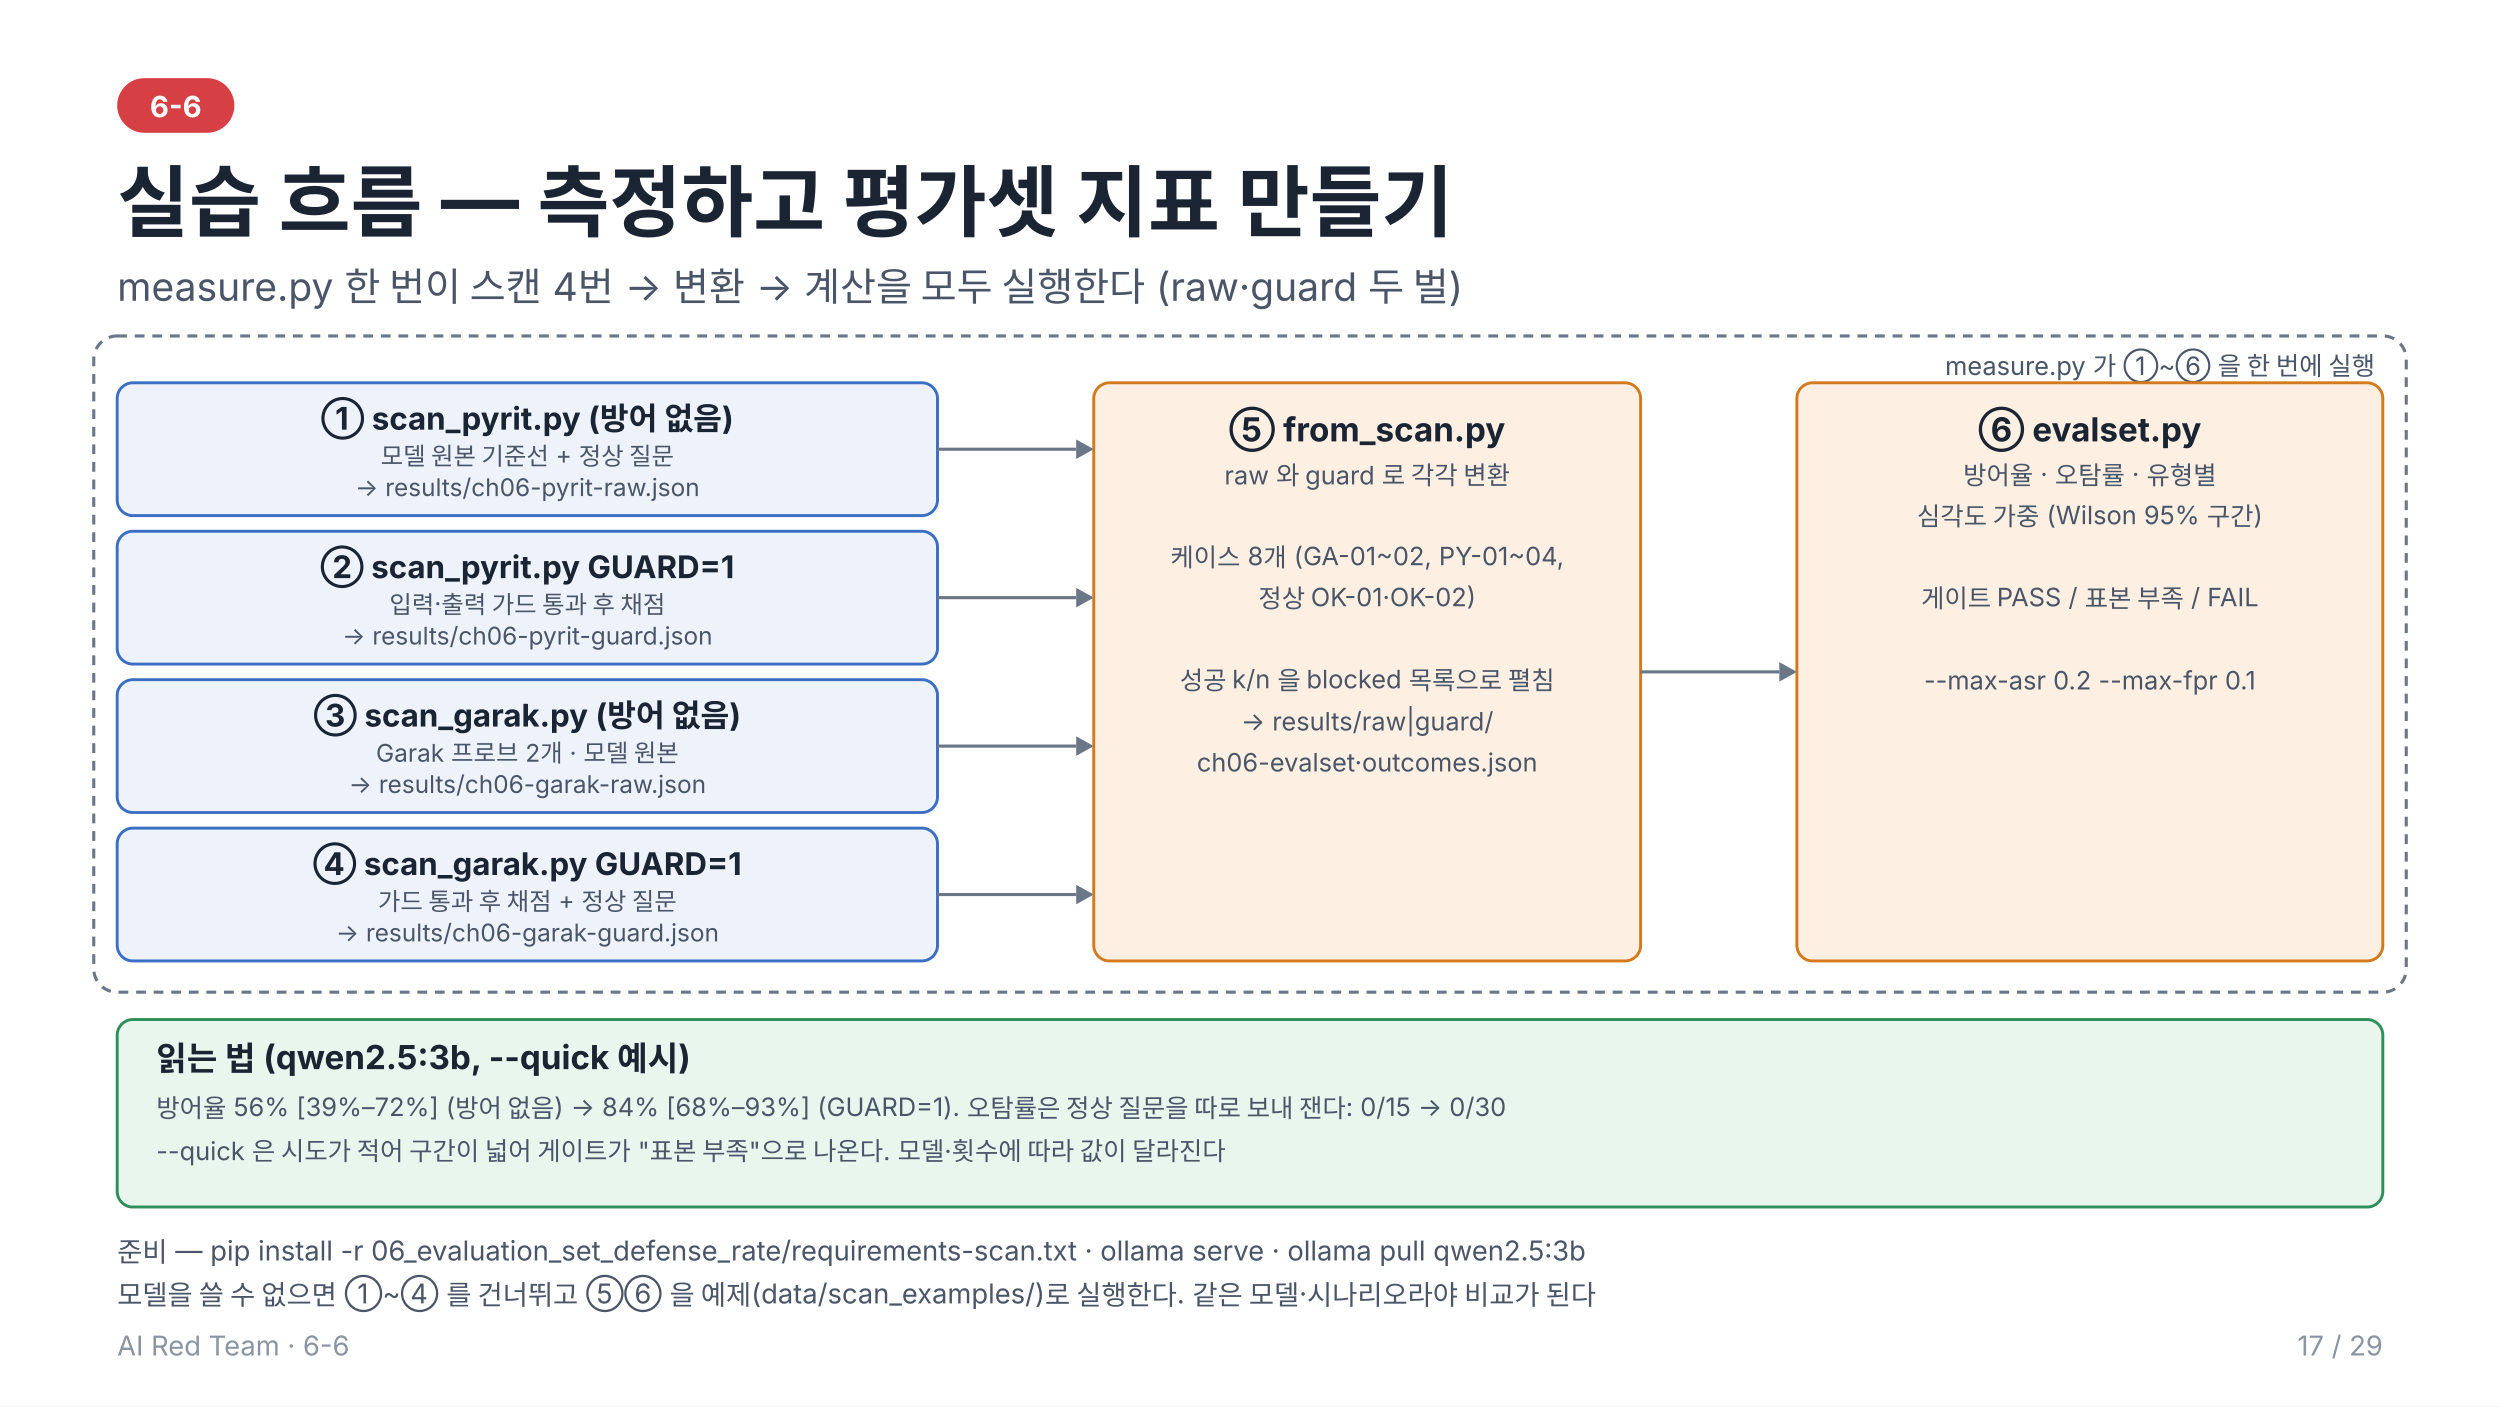
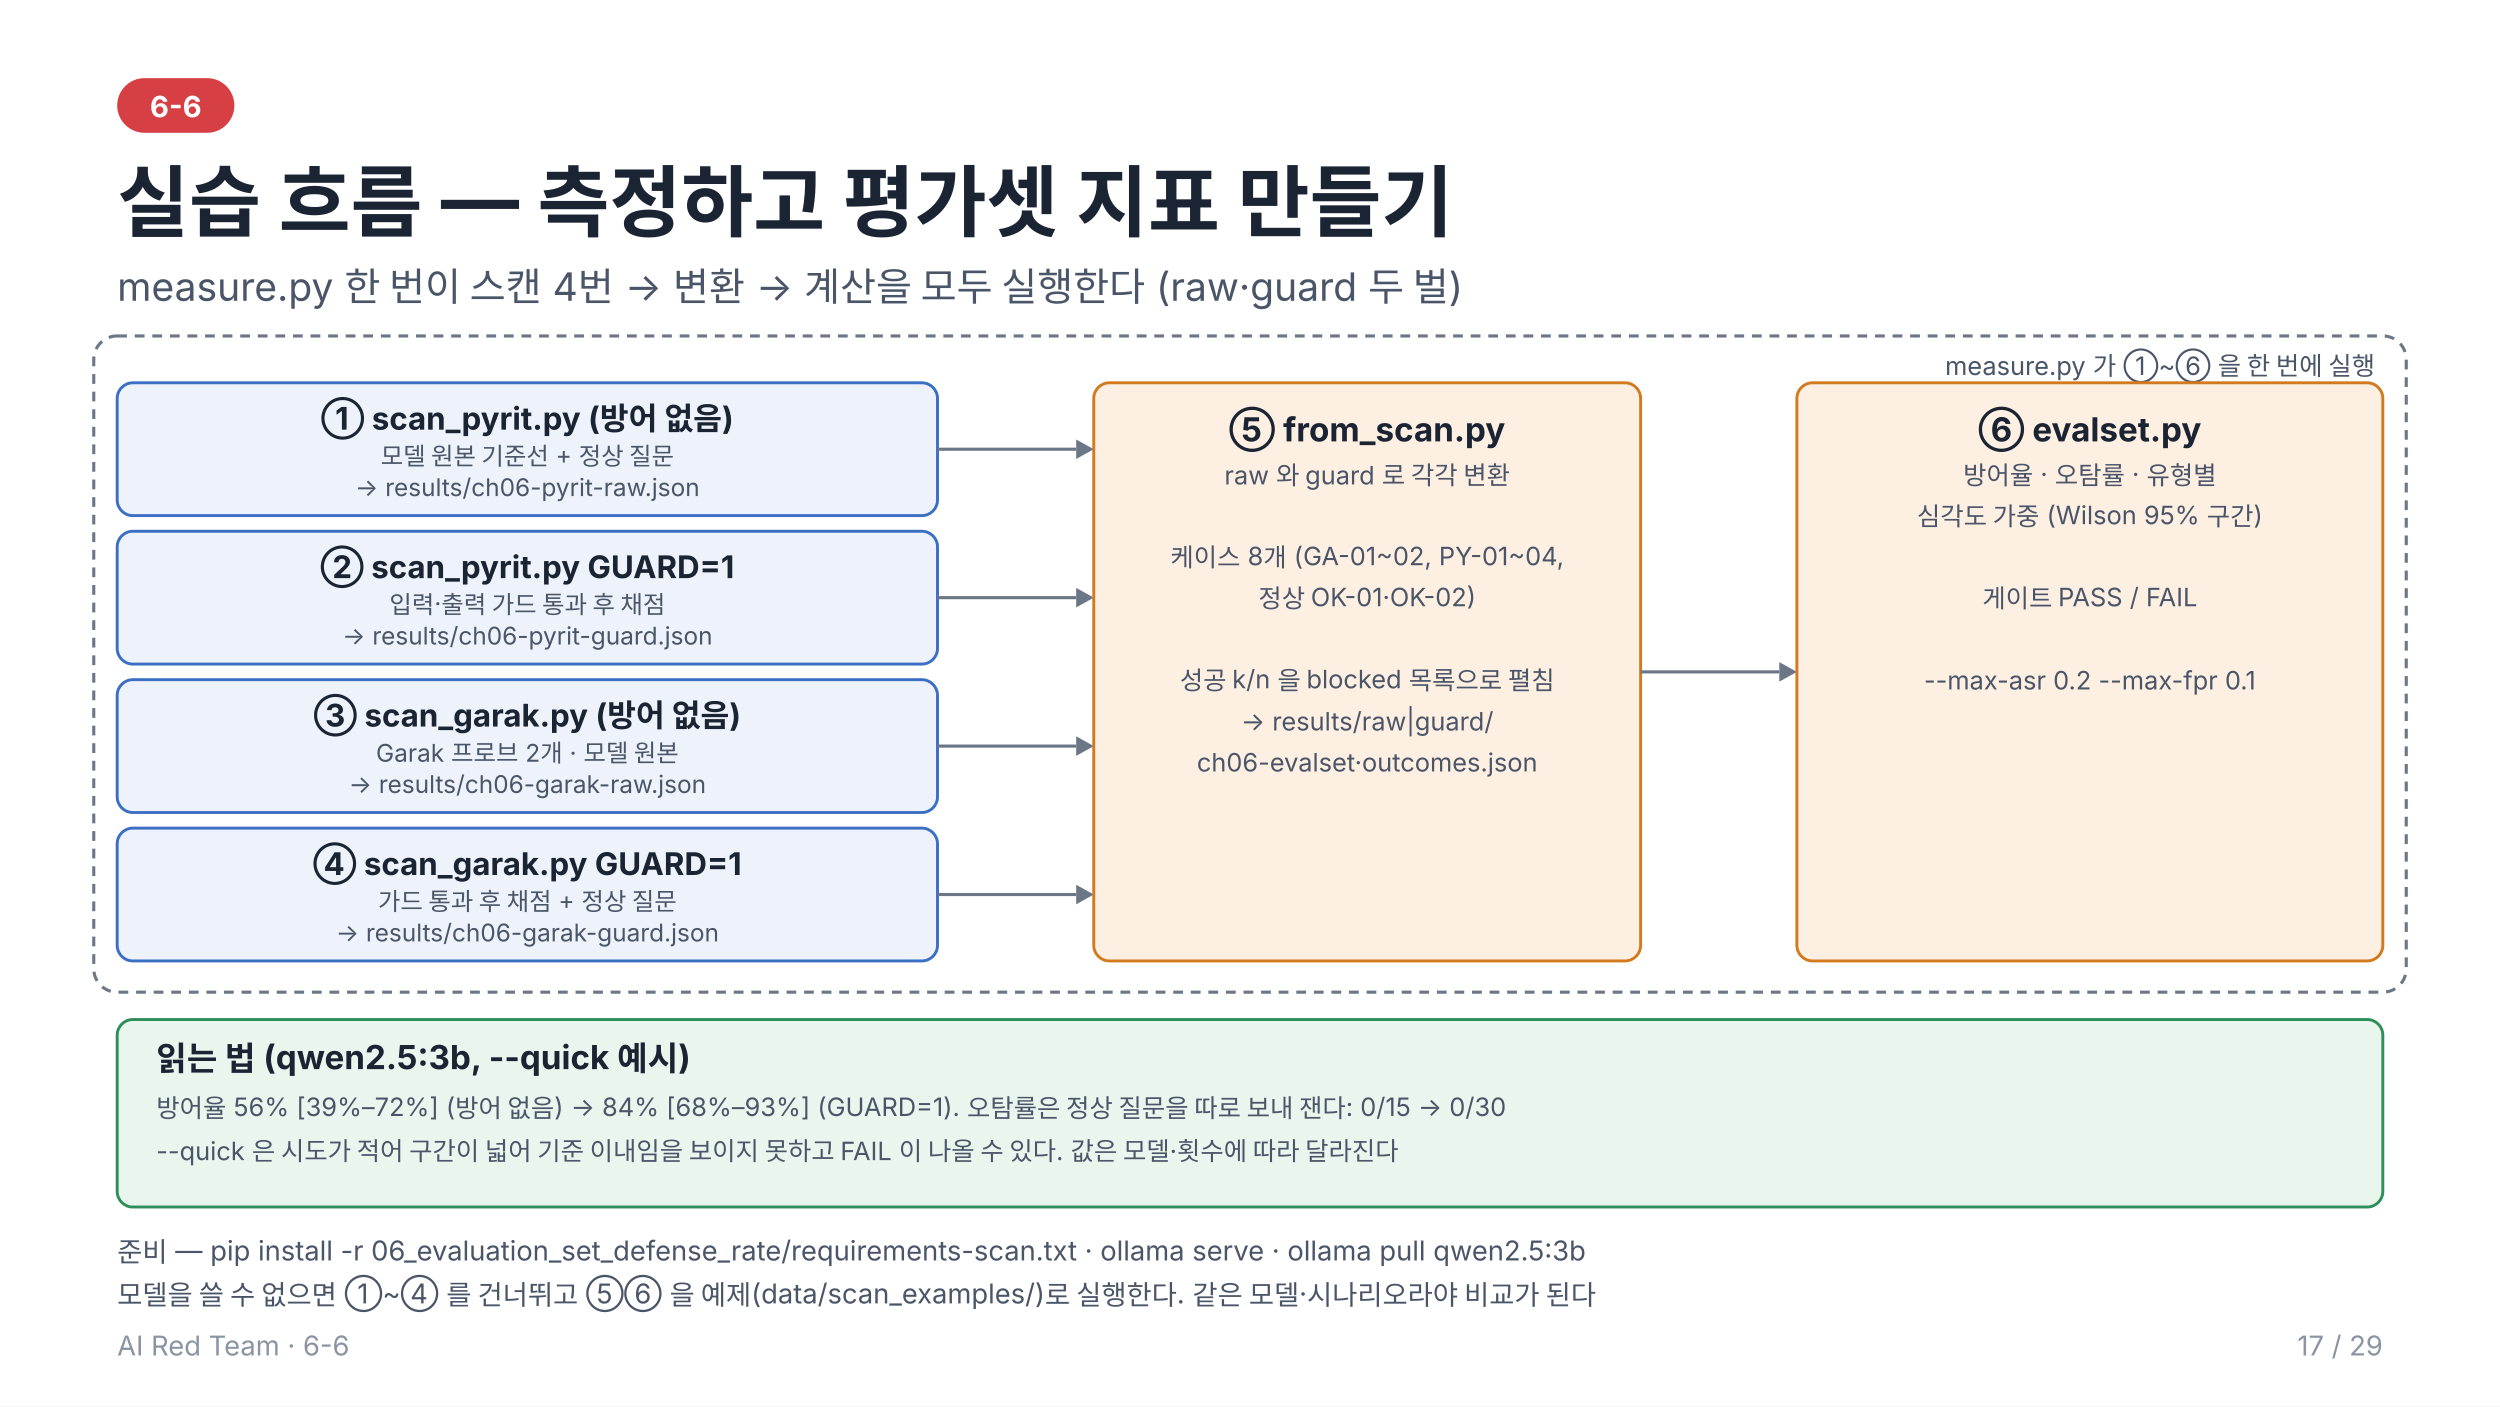
<svg xmlns="http://www.w3.org/2000/svg" viewBox="0 0 1280 720" role="img" aria-labelledby="t d" font-family="-apple-system, 'Apple SD Gothic Neo', 'Noto Sans KR', sans-serif">
  <style>
    .bg { fill: #ffffff; }
    .box { fill: #eef3fb; stroke: #3b6fc4; stroke-width: 1.5; }
    .box.key { fill: #fdf0e3; stroke: #d27a1f; }
    .box.ok { fill: #e9f6ee; stroke: #2f8f5b; }
    .num { fill: #3b6fc4; font-size: 13px; font-weight: 700; }
    .name { fill: #1b2433; font-size: 17px; font-weight: 700; }
    .sub { fill: #4a5568; font-size: 13px; }
    .arrow { stroke: #6b7686; stroke-width: 1.6; fill: none; }
    .head { fill: #6b7686; }
    .loop { stroke: #6b7686; stroke-width: 1.6; fill: none; stroke-dasharray: 5 4; }
    .title { fill: #1b2433; font-size: 18px; font-weight: 700; }
    .note { fill: #4a5568; font-size: 14px; }
    .stitle { fill: #1b2433; font-size: 40px; font-weight: 700; }
    .ssub { fill: #4a5568; font-size: 20px; }
    .chip { fill: #d64045; }
    .chiptxt { fill: #ffffff; font-size: 15px; font-weight: 700; }
    .foot { fill: #8a94a3; font-size: 14px; }
    .c1 { fill: #3b6fc4; fill-opacity: .22; stroke: #3b6fc4; stroke-width: 1.5; }
    .c2 { fill: #d27a1f; fill-opacity: .22; stroke: #d27a1f; stroke-width: 1.5; }
    .c3 { fill: #2f8f5b; fill-opacity: .22; stroke: #2f8f5b; stroke-width: 1.5; }
    @media (prefers-color-scheme: dark) {
      .bg { fill: #14181f; }
      .box { fill: #1c2536; stroke: #7aa5ee; }
      .box.key { fill: #33271a; stroke: #f0a45a; }
      .box.ok { fill: #14291e; stroke: #5fc58b; }
      .num { fill: #7aa5ee; }
      .name, .title, .stitle { fill: #eef1f6; }
      .ssub { fill: #aab3c2; }
      .foot { fill: #8a94a3; }
      .chip { fill: #e5656a; }
      .sub, .note { fill: #aab3c2; }
      .arrow, .loop { stroke: #8f9aab; }
      .head { fill: #8f9aab; }
      .c1 { fill: #7aa5ee; fill-opacity: .25; stroke: #7aa5ee; }
      .c2 { fill: #f0a45a; fill-opacity: .25; stroke: #f0a45a; }
      .c3 { fill: #5fc58b; fill-opacity: .25; stroke: #5fc58b; }
    }
  </style>
  <rect class="bg" width="1280" height="720" />
  <rect class="chip" x="60" y="40" width="60" height="28" rx="14" />
  <text class="chiptxt" x="90" y="60" text-anchor="middle">6-6</text>
  <text class="stitle" x="60" y="118">실습 흐름 — 측정하고 평가셋 지표 만들기</text>
  <text class="ssub" x="60" y="154">measure.py 한 번이 스캔 4번 → 변환 → 계산을 모두 실행한다 (raw·guard 두 벌)</text>
  <rect class="loop" x="48" y="172" width="1184" height="336" rx="12" />
  <text class="note" x="1216" y="192" text-anchor="end" style="font-size:13px">measure.py 가 ①~⑥ 을 한 번에 실행</text>
  <rect class="box" x="60" y="196" width="420" height="68" rx="8" />
  <text class="name" x="270" y="220" text-anchor="middle" style="font-size:16px">① scan_pyrit.py (방어 없음)</text>
  <text class="sub" x="270" y="238" text-anchor="middle" style="font-size:12.5px">모델 원본 기준선 + 정상 질문</text>
  <text class="sub" x="270" y="254" text-anchor="middle" style="font-size:12.5px">→ results/ch06-pyrit-raw.json</text>
  <line class="arrow" x1="480" y1="230" x2="551" y2="230" />
  <polygon class="head" points="560,230 551,225 551,235" />
  <rect class="box" x="60" y="272" width="420" height="68" rx="8" />
  <text class="name" x="270" y="296" text-anchor="middle" style="font-size:16px">② scan_pyrit.py GUARD=1</text>
  <text class="sub" x="270" y="314" text-anchor="middle" style="font-size:12.5px">입력·출력 가드 통과 후 채점</text>
  <text class="sub" x="270" y="330" text-anchor="middle" style="font-size:12.5px">→ results/ch06-pyrit-guard.json</text>
  <line class="arrow" x1="480" y1="306" x2="551" y2="306" />
  <polygon class="head" points="560,306 551,301 551,311" />
  <rect class="box" x="60" y="348" width="420" height="68" rx="8" />
  <text class="name" x="270" y="372" text-anchor="middle" style="font-size:16px">③ scan_garak.py (방어 없음)</text>
  <text class="sub" x="270" y="390" text-anchor="middle" style="font-size:12.5px">Garak 프로브 2개 · 모델 원본</text>
  <text class="sub" x="270" y="406" text-anchor="middle" style="font-size:12.5px">→ results/ch06-garak-raw.json</text>
  <line class="arrow" x1="480" y1="382" x2="551" y2="382" />
  <polygon class="head" points="560,382 551,377 551,387" />
  <rect class="box" x="60" y="424" width="420" height="68" rx="8" />
  <text class="name" x="270" y="448" text-anchor="middle" style="font-size:16px">④ scan_garak.py GUARD=1</text>
  <text class="sub" x="270" y="466" text-anchor="middle" style="font-size:12.5px">가드 통과 후 채점 + 정상 질문</text>
  <text class="sub" x="270" y="482" text-anchor="middle" style="font-size:12.5px">→ results/ch06-garak-guard.json</text>
  <line class="arrow" x1="480" y1="458" x2="551" y2="458" />
  <polygon class="head" points="560,458 551,453 551,463" />
  <rect class="box key" x="560" y="196" width="280" height="296" rx="8" />
  <text class="name" x="700" y="226" text-anchor="middle">⑤ from_scan.py</text>
  <text class="sub" x="700" y="248" text-anchor="middle">raw 와 guard 로 각각 변환</text>
  <text class="sub" x="700" y="290" text-anchor="middle">케이스 8개 (GA-01~02, PY-01~04,</text>
  <text class="sub" x="700" y="311" text-anchor="middle">정상 OK-01·OK-02)</text>
  <text class="sub" x="700" y="353" text-anchor="middle">성공 k/n 을 blocked 목록으로 펼침</text>
  <text class="sub" x="700" y="374" text-anchor="middle">→ results/raw|guard/</text>
  <text class="sub" x="700" y="395" text-anchor="middle">ch06-evalset·outcomes.json</text>
  <line class="arrow" x1="840" y1="344" x2="911" y2="344" />
  <polygon class="head" points="920,344 911,339 911,349" />
  <rect class="box key" x="920" y="196" width="300" height="296" rx="8" />
  <text class="name" x="1070" y="226" text-anchor="middle">⑥ evalset.py</text>
  <text class="sub" x="1070" y="248" text-anchor="middle">방어율 · 오탐률 · 유형별</text>
  <text class="sub" x="1070" y="269" text-anchor="middle">심각도 가중 (Wilson 95% 구간)</text>
-   <text class="sub" x="1070" y="311" text-anchor="middle">게이트 PASS / 표본 부족 / FAIL</text>
+   <text class="sub" x="1070" y="311" text-anchor="middle">게이트 PASS / FAIL</text>
  <text class="sub" x="1070" y="353" text-anchor="middle">--max-asr 0.2 --max-fpr 0.1</text>
  <rect class="box ok" x="60" y="522" width="1160" height="96" rx="8" />
  <text class="name" x="80" y="548">읽는 법 (qwen2.5:3b, --quick 예시)</text>
  <text class="sub" x="80" y="572">방어율 56% [39%–72%] (방어 없음) → 84% [68%–93%] (GUARD=1). 오탐률은 정상 질문을 따로 보내 잰다: 0/15 → 0/30</text>
-   <text class="sub" x="80" y="594">--quick 은 시도가 적어 구간이 넓어 게이트가 "표본 부족"으로 나온다. 모델·횟수에 따라 값이 달라진다</text>
+   <text class="sub" x="80" y="594">--quick 은 시도가 적어 구간이 넓어 기준 이내임을 보이지 못하고 FAIL 이 나올 수 있다. 값은 모델·횟수에 따라 달라진다</text>
  <text class="note" x="60" y="646">준비 — pip install -r 06_evaluation_set_defense_rate/requirements-scan.txt · ollama serve · ollama pull qwen2.5:3b</text>
  <text class="note" x="60" y="668">모델을 쓸 수 없으면 ①~④ 를 건너뛰고 ⑤⑥ 을 예제(data/scan_examples/)로 실행한다. 같은 모델·시나리오라야 비교가 된다</text>
  <text class="foot" x="60" y="694">AI Red Team · 6-6</text>
  <text class="foot" x="1220" y="694" text-anchor="end">17 / 29</text>
</svg>
